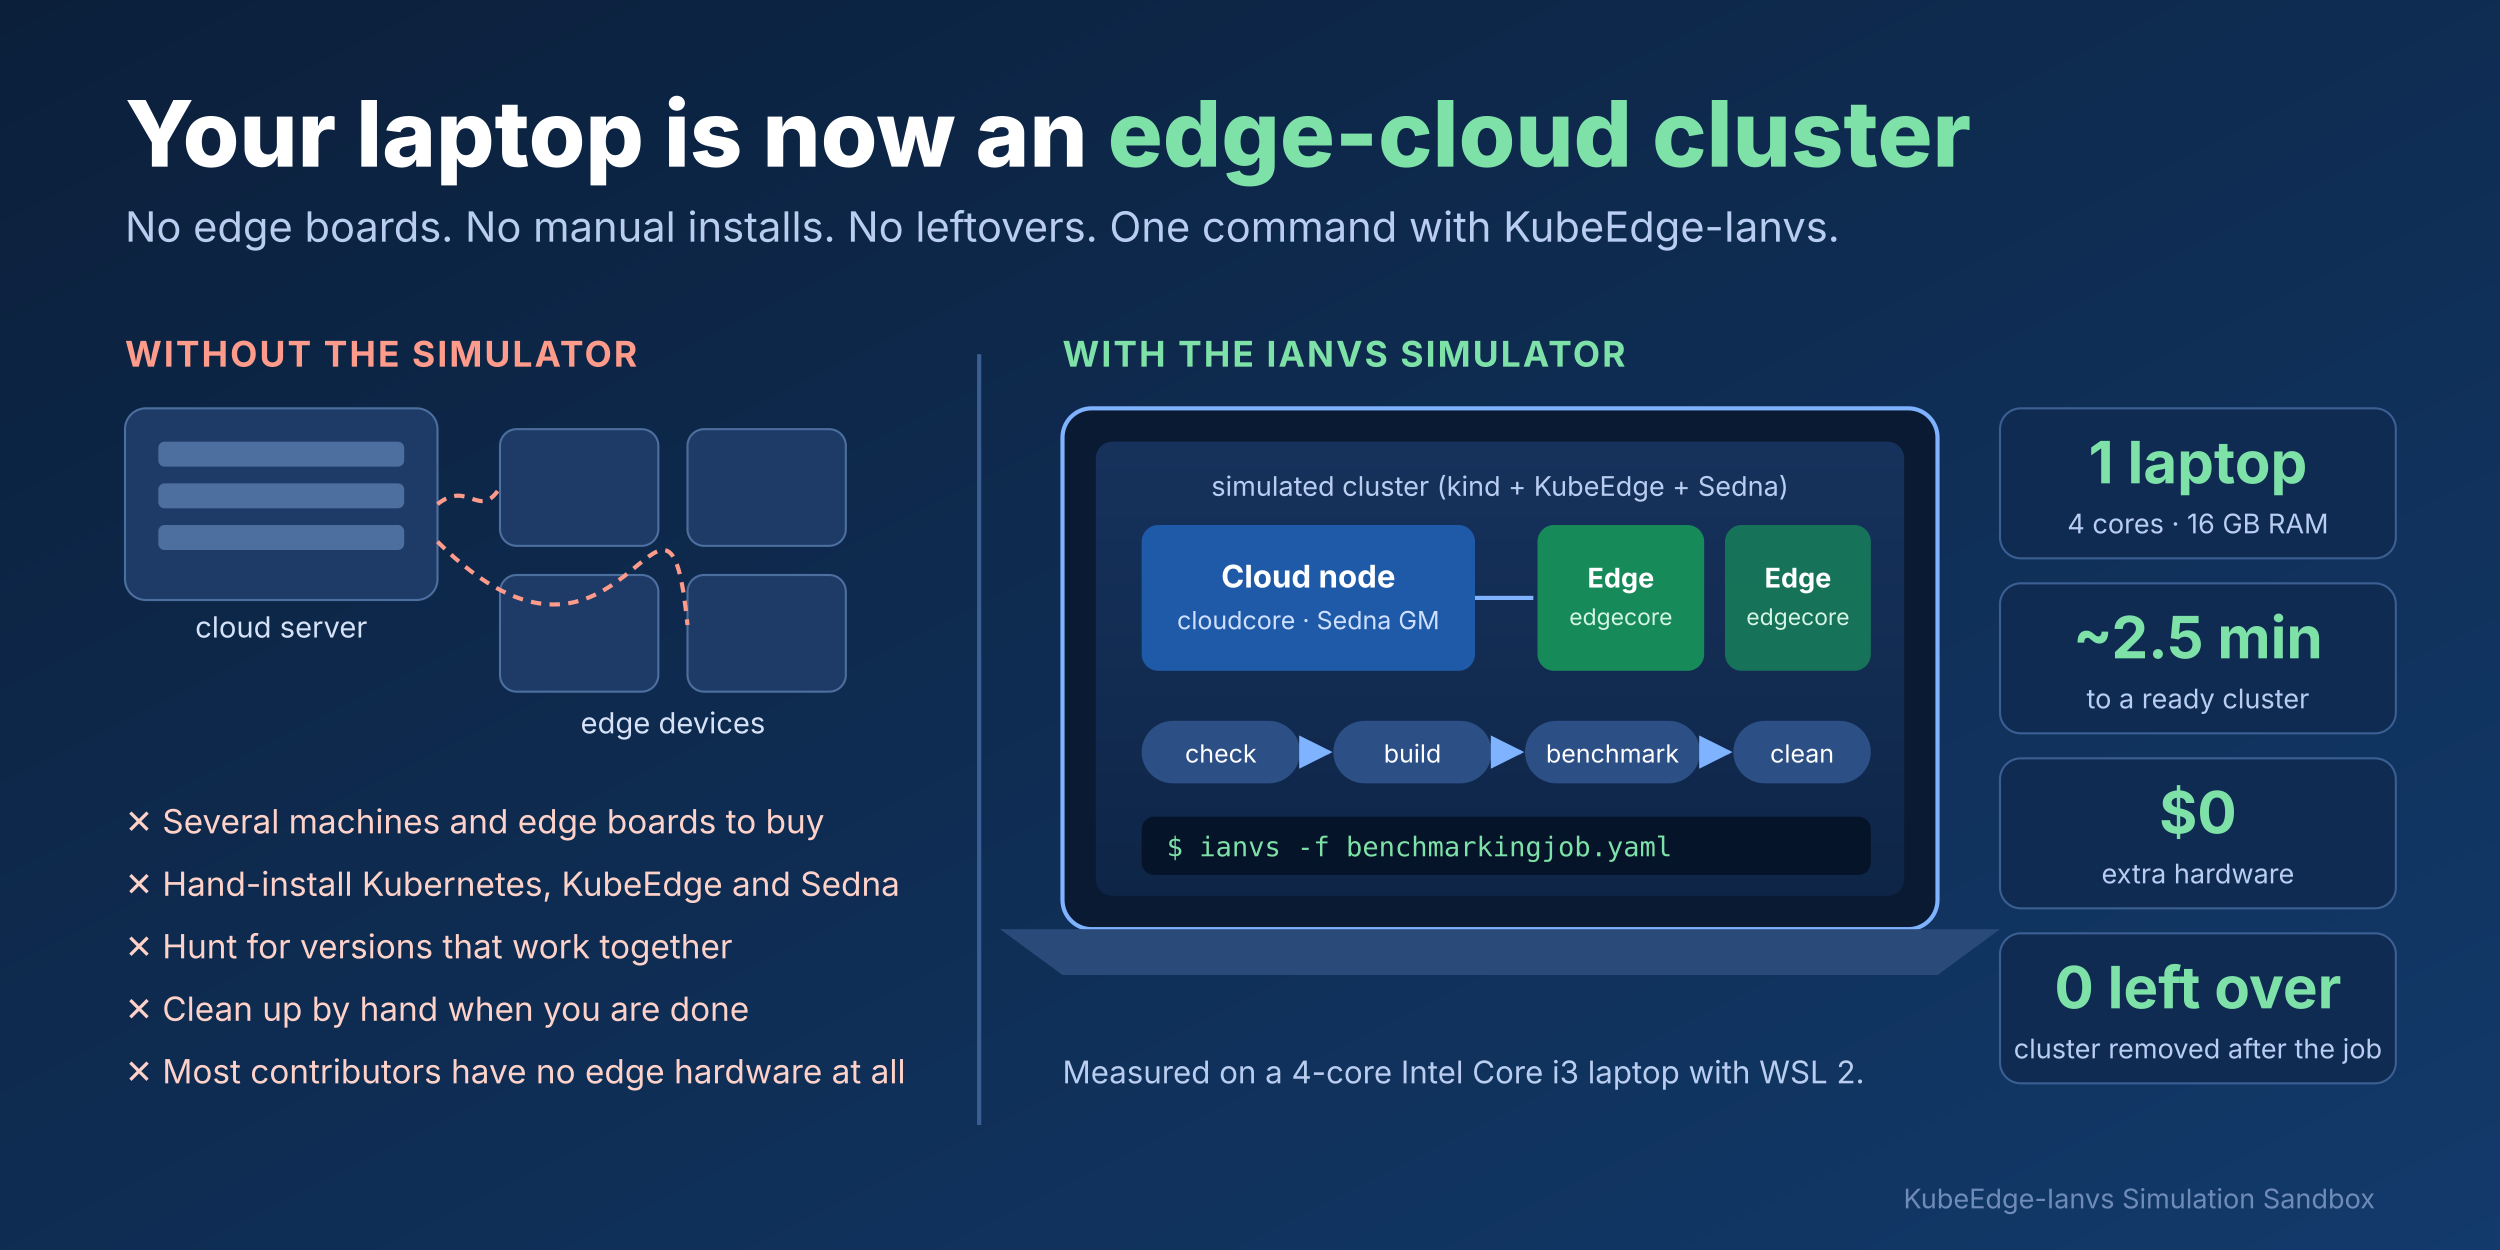
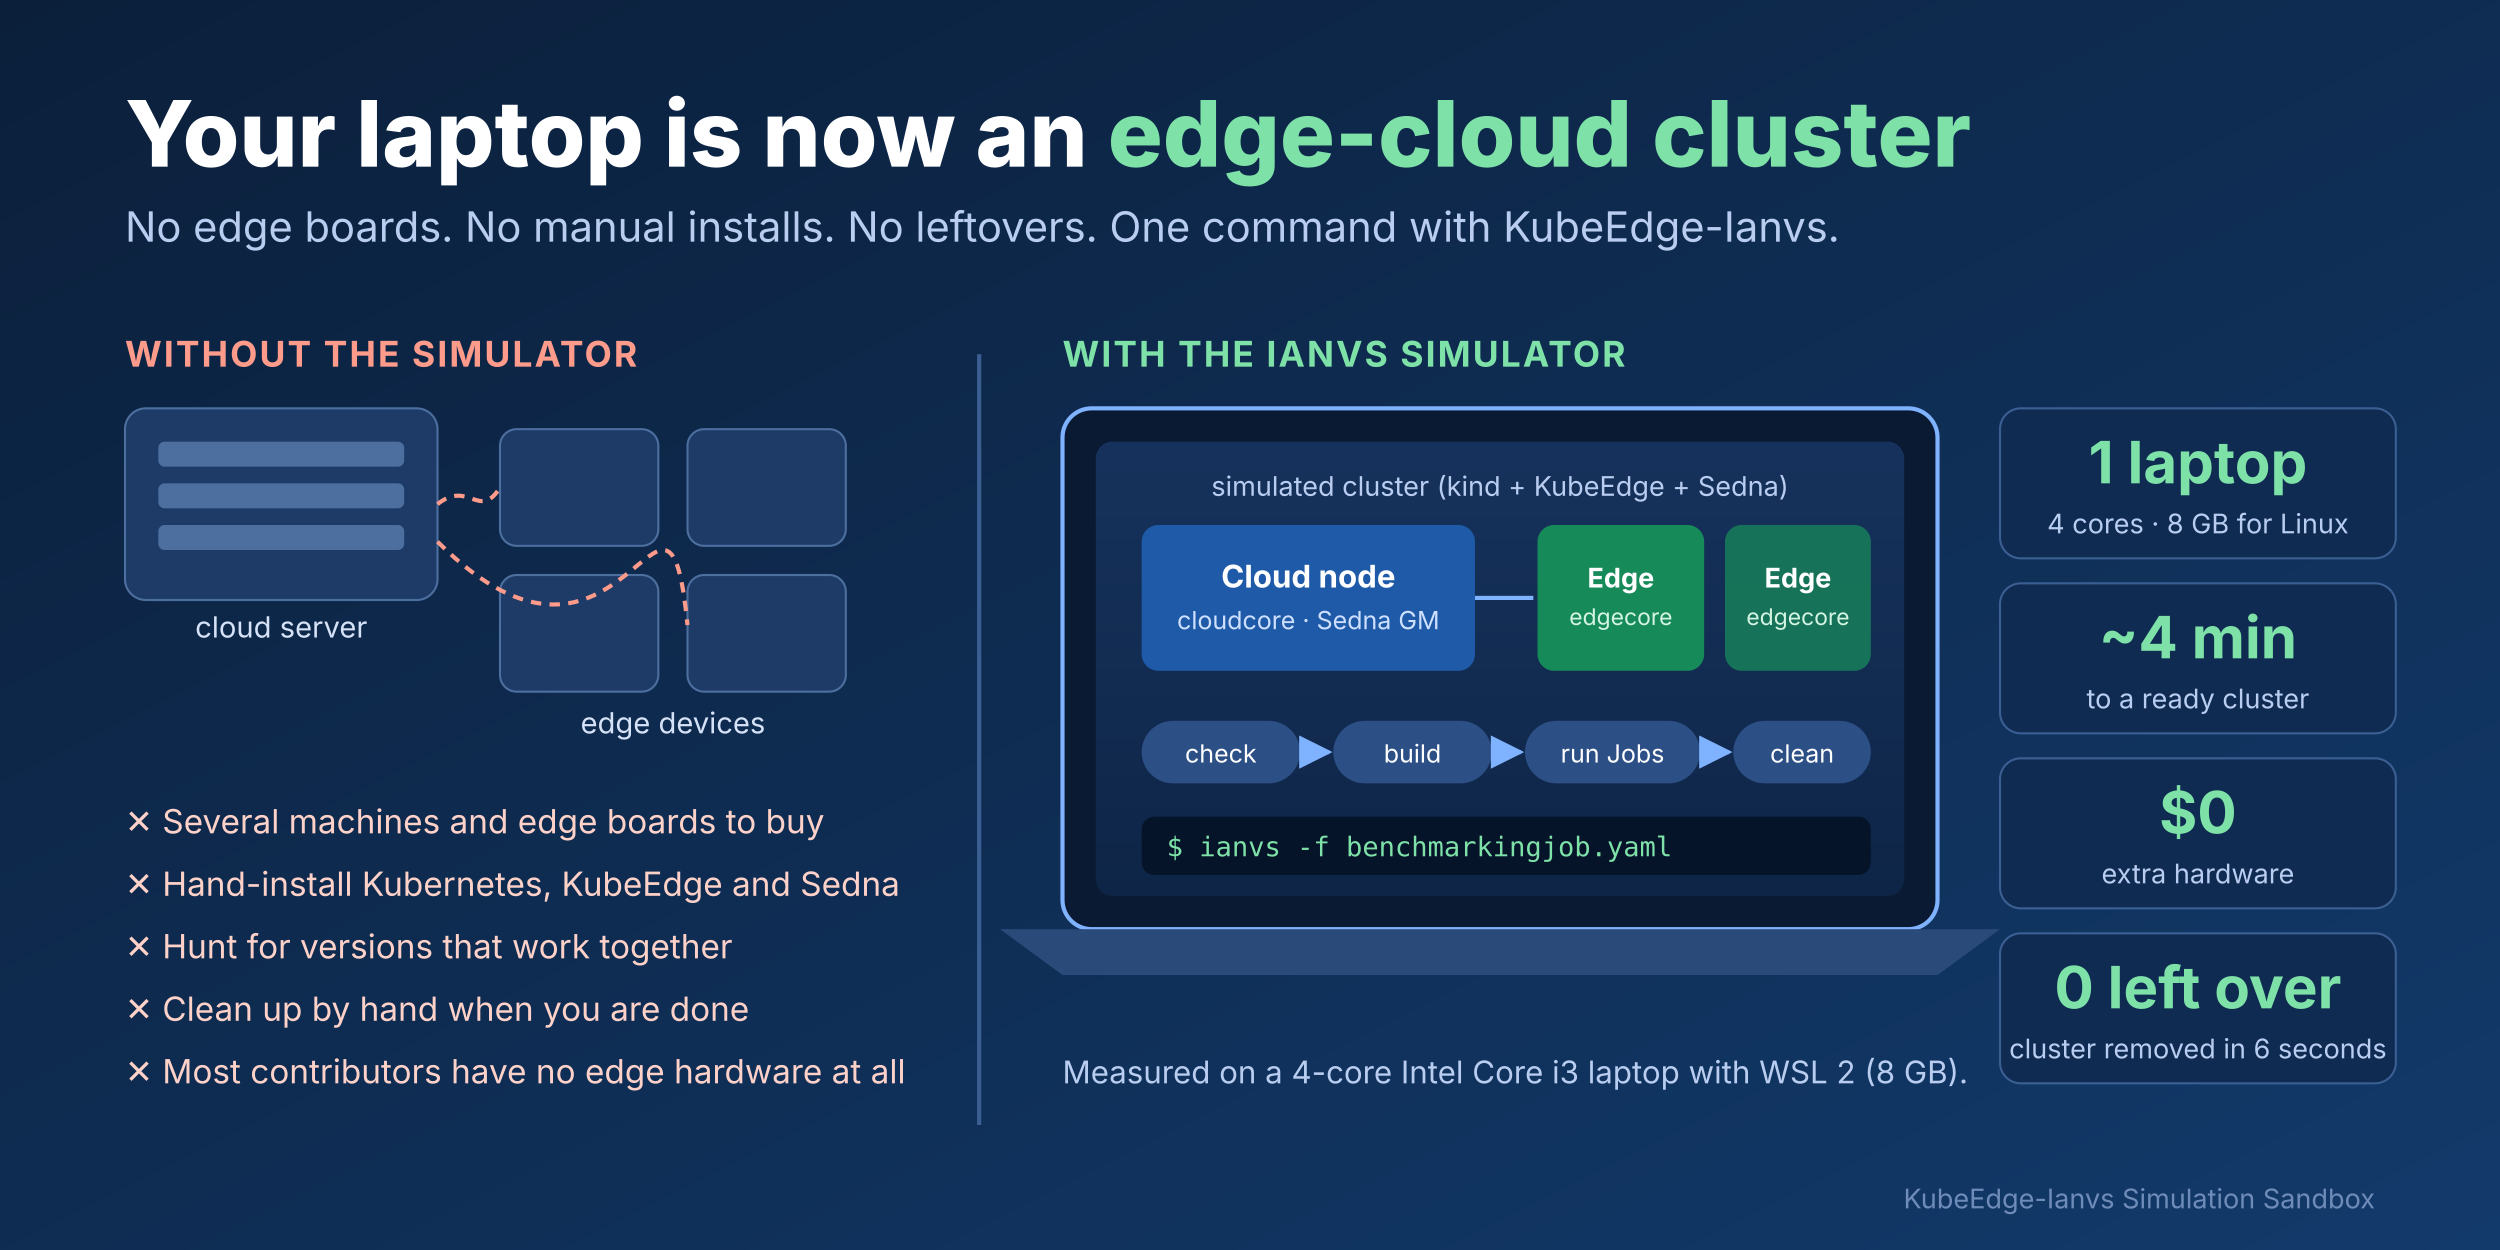
<svg xmlns="http://www.w3.org/2000/svg" viewBox="0 0 1200 600" font-family="Inter, Segoe UI, Helvetica, Arial, sans-serif">
  <defs>
    <linearGradient id="bg" x1="0" y1="0" x2="1" y2="1">
      <stop offset="0" stop-color="#0b1f3a" />
      <stop offset="1" stop-color="#123a6b" />
    </linearGradient>
    <linearGradient id="screen" x1="0" y1="0" x2="0" y2="1">
      <stop offset="0" stop-color="#16325c" />
      <stop offset="1" stop-color="#0e2547" />
    </linearGradient>
    <marker id="arrow" viewBox="0 0 10 10" refX="9" refY="5" markerWidth="8" markerHeight="8" orient="auto">
      <path d="M0,0 L10,5 L0,10 z" fill="#7fb3ff" />
    </marker>
  </defs>
  <rect width="1200" height="600" fill="url(#bg)" />
  <text x="60" y="80" fill="#ffffff" font-size="44" font-weight="800">Your laptop is now an <tspan fill="#7ee2a8">edge-cloud cluster</tspan>
  </text>
  <text x="60" y="116" fill="#b9cdf0" font-size="20">No edge boards. No manual installs. No leftovers. One command with KubeEdge-Ianvs.</text>
  <text x="60" y="176" fill="#ff9b8a" font-size="17" font-weight="700" letter-spacing="1">WITHOUT THE SIMULATOR</text>
  <g>
    <rect x="60" y="196" width="150" height="92" rx="10" fill="#1d3b66" stroke="#4d6f9f" />
    <rect x="76" y="212" width="118" height="12" rx="3" fill="#4d6f9f" />
    <rect x="76" y="232" width="118" height="12" rx="3" fill="#4d6f9f" />
    <rect x="76" y="252" width="118" height="12" rx="3" fill="#4d6f9f" />
    <text x="135" y="306" fill="#d6e2f7" font-size="14" text-anchor="middle">cloud server</text>
    <rect x="240" y="206" width="76" height="56" rx="8" fill="#1d3b66" stroke="#4d6f9f" />
    <rect x="330" y="206" width="76" height="56" rx="8" fill="#1d3b66" stroke="#4d6f9f" />
    <rect x="240" y="276" width="76" height="56" rx="8" fill="#1d3b66" stroke="#4d6f9f" />
    <rect x="330" y="276" width="76" height="56" rx="8" fill="#1d3b66" stroke="#4d6f9f" />
    <text x="323" y="352" fill="#d6e2f7" font-size="14" text-anchor="middle">edge devices</text>
    <path d="M210 242 C 225 230, 230 250, 240 234" stroke="#ff9b8a" stroke-width="2" fill="none" stroke-dasharray="5 4" />
    <path d="M210 260 C 300 350, 320 200, 330 300" stroke="#ff9b8a" stroke-width="2" fill="none" stroke-dasharray="5 4" />
  </g>
  <g fill="#ffd2c9" font-size="16">
    <text x="60" y="400">✕  Several machines and edge boards to buy</text>
    <text x="60" y="430">✕  Hand-install Kubernetes, KubeEdge and Sedna</text>
    <text x="60" y="460">✕  Hunt for versions that work together</text>
    <text x="60" y="490">✕  Clean up by hand when you are done</text>
    <text x="60" y="520">✕  Most contributors have no edge hardware at all</text>
  </g>
  <line x1="470" y1="170" x2="470" y2="540" stroke="#3b5f93" stroke-width="2" />
  <text x="510" y="176" fill="#7ee2a8" font-size="17" font-weight="700" letter-spacing="1">WITH THE IANVS SIMULATOR</text>
  <rect x="510" y="196" width="420" height="250" rx="14" fill="#0a1a33" stroke="#7fb3ff" stroke-width="2" />
  <rect x="526" y="212" width="388" height="218" rx="8" fill="url(#screen)" />
  <path d="M480 446 h480 l-30 22 h-420 z" fill="#2a4a7a" />
  <text x="720" y="238" fill="#b9cdf0" font-size="13" text-anchor="middle">simulated cluster (kind + KubeEdge + Sedna)</text>
  <rect x="548" y="252" width="160" height="70" rx="8" fill="#1e5aa8" />
  <text x="628" y="282" fill="#ffffff" font-size="15" font-weight="700" text-anchor="middle">Cloud node</text>
  <text x="628" y="302" fill="#cfe0ff" font-size="12" text-anchor="middle">cloudcore · Sedna GM</text>
  <rect x="738" y="252" width="80" height="70" rx="8" fill="#178a5a" />
  <rect x="828" y="252" width="70" height="70" rx="8" fill="#178a5a" opacity="0.75" />
  <text x="778" y="282" fill="#ffffff" font-size="13" font-weight="700" text-anchor="middle">Edge</text>
  <text x="778" y="300" fill="#d4f5e3" font-size="11" text-anchor="middle">edgecore</text>
  <text x="863" y="282" fill="#ffffff" font-size="13" font-weight="700" text-anchor="middle">Edge</text>
  <text x="863" y="300" fill="#d4f5e3" font-size="11" text-anchor="middle">edgecore</text>
  <line x1="708" y1="287" x2="736" y2="287" stroke="#7fb3ff" stroke-width="2" />
  <g font-size="12" fill="#ffffff" text-anchor="middle">
    <rect x="548" y="346" width="76" height="30" rx="15" fill="#2c4f86" />
    <text x="586" y="366">check</text>
    <rect x="640" y="346" width="76" height="30" rx="15" fill="#2c4f86" />
    <text x="678" y="366">build</text>
    <rect x="732" y="346" width="84" height="30" rx="15" fill="#2c4f86" />
-     <text x="774" y="366">benchmark</text>
+     <text x="774" y="366">run Jobs</text>
    <rect x="832" y="346" width="66" height="30" rx="15" fill="#2c4f86" />
    <text x="865" y="366">clean</text>
  </g>
  <g stroke="#7fb3ff" stroke-width="2" marker-end="url(#arrow)">
    <line x1="624" y1="361" x2="638" y2="361" />
    <line x1="716" y1="361" x2="730" y2="361" />
    <line x1="816" y1="361" x2="830" y2="361" />
  </g>
  <rect x="548" y="392" width="350" height="28" rx="6" fill="#06142a" />
  <text x="560" y="411" fill="#7ee2a8" font-size="13" font-family="Consolas, Menlo, monospace">$ ianvs -f benchmarkingjob.yaml</text>
  <g text-anchor="middle">
    <rect x="960" y="196" width="190" height="72" rx="10" fill="#0f2b52" stroke="#3b5f93" />
    <text x="1055" y="232" fill="#7ee2a8" font-size="28" font-weight="700">1 laptop</text>
-     <text x="1055" y="256" fill="#b9cdf0" font-size="13">4 cores · 16 GB RAM</text>
+     <text x="1055" y="256" fill="#b9cdf0" font-size="13">4 cores · 8 GB for Linux</text>
    <rect x="960" y="280" width="190" height="72" rx="10" fill="#0f2b52" stroke="#3b5f93" />
-     <text x="1055" y="316" fill="#7ee2a8" font-size="28" font-weight="700">~2.5 min</text>
+     <text x="1055" y="316" fill="#7ee2a8" font-size="28" font-weight="700">~4 min</text>
    <text x="1055" y="340" fill="#b9cdf0" font-size="13">to a ready cluster</text>
    <rect x="960" y="364" width="190" height="72" rx="10" fill="#0f2b52" stroke="#3b5f93" />
    <text x="1055" y="400" fill="#7ee2a8" font-size="28" font-weight="700">$0</text>
    <text x="1055" y="424" fill="#b9cdf0" font-size="13">extra hardware</text>
    <rect x="960" y="448" width="190" height="72" rx="10" fill="#0f2b52" stroke="#3b5f93" />
    <text x="1055" y="484" fill="#7ee2a8" font-size="28" font-weight="700">0 left over</text>
-     <text x="1055" y="508" fill="#b9cdf0" font-size="13">cluster removed after the job</text>
+     <text x="1055" y="508" fill="#b9cdf0" font-size="13">cluster removed in 6 seconds</text>
  </g>
-   <text x="510" y="520" fill="#b9cdf0" font-size="15">Measured on a 4-core Intel Core i3 laptop with WSL 2.</text>
+   <text x="510" y="520" fill="#b9cdf0" font-size="15">Measured on a 4-core Intel Core i3 laptop with WSL 2 (8 GB).</text>
  <text x="1140" y="580" fill="#6f8bb8" font-size="13" text-anchor="end">KubeEdge-Ianvs Simulation Sandbox</text>
</svg>
